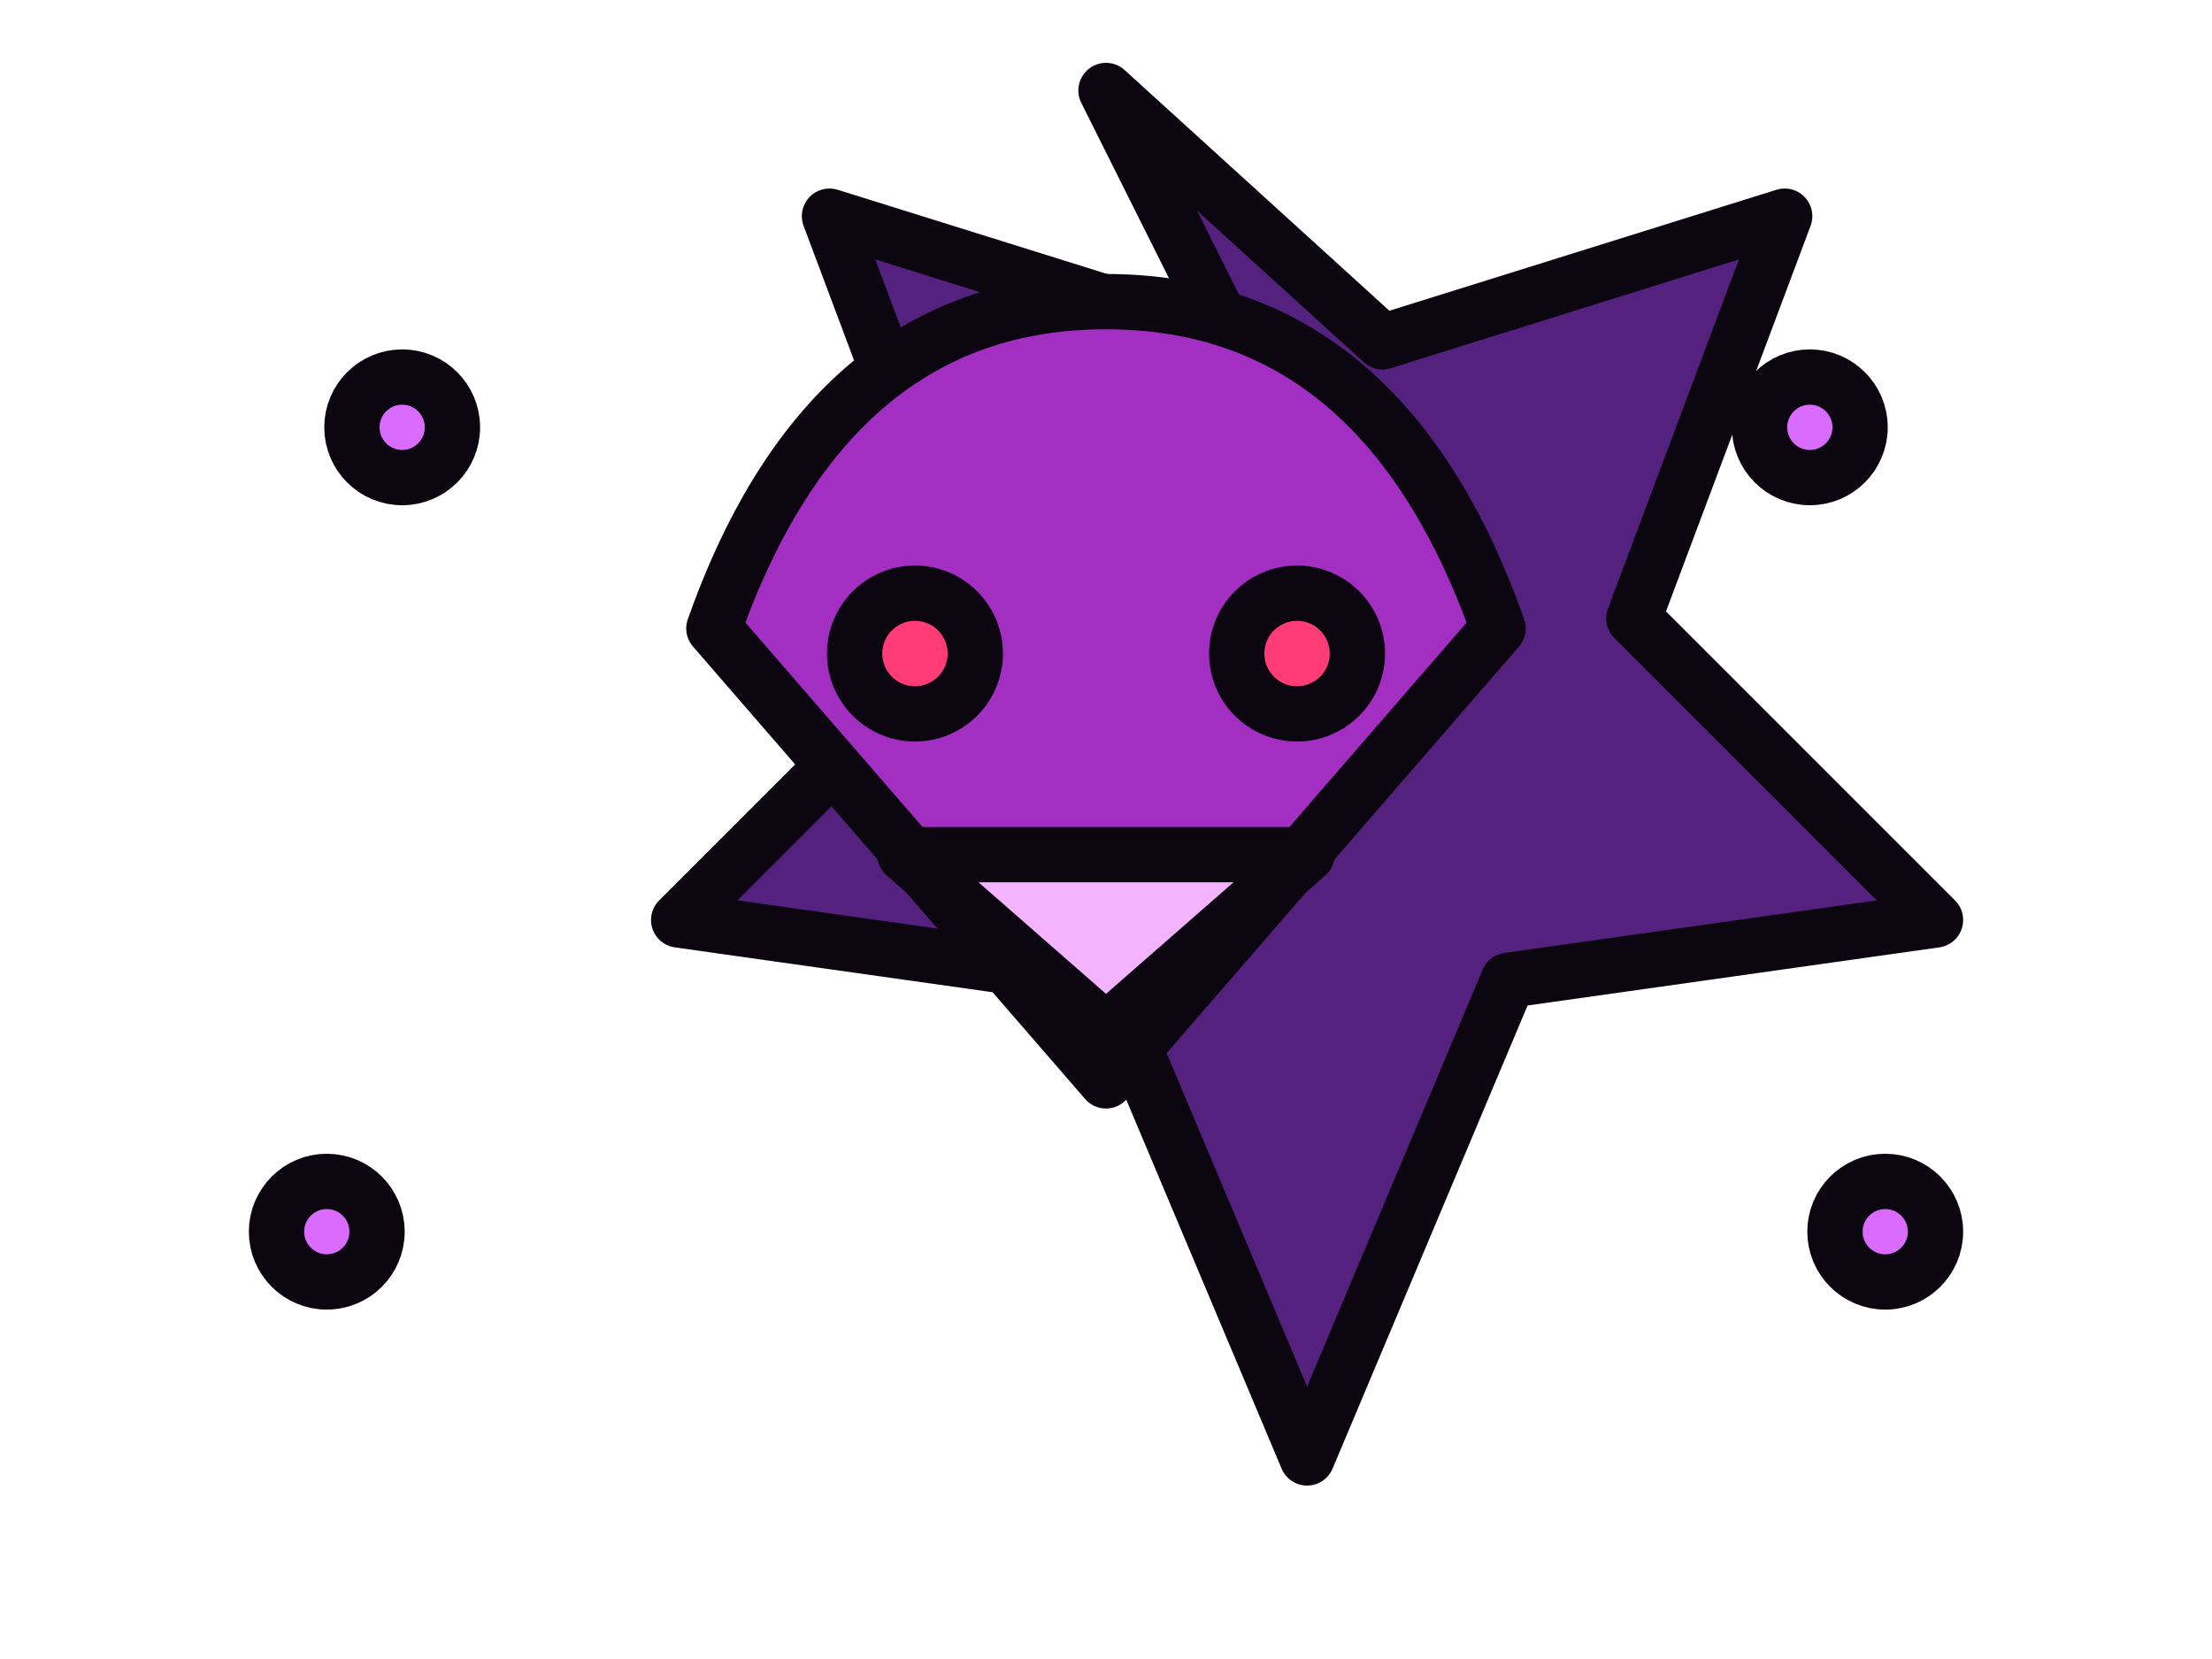
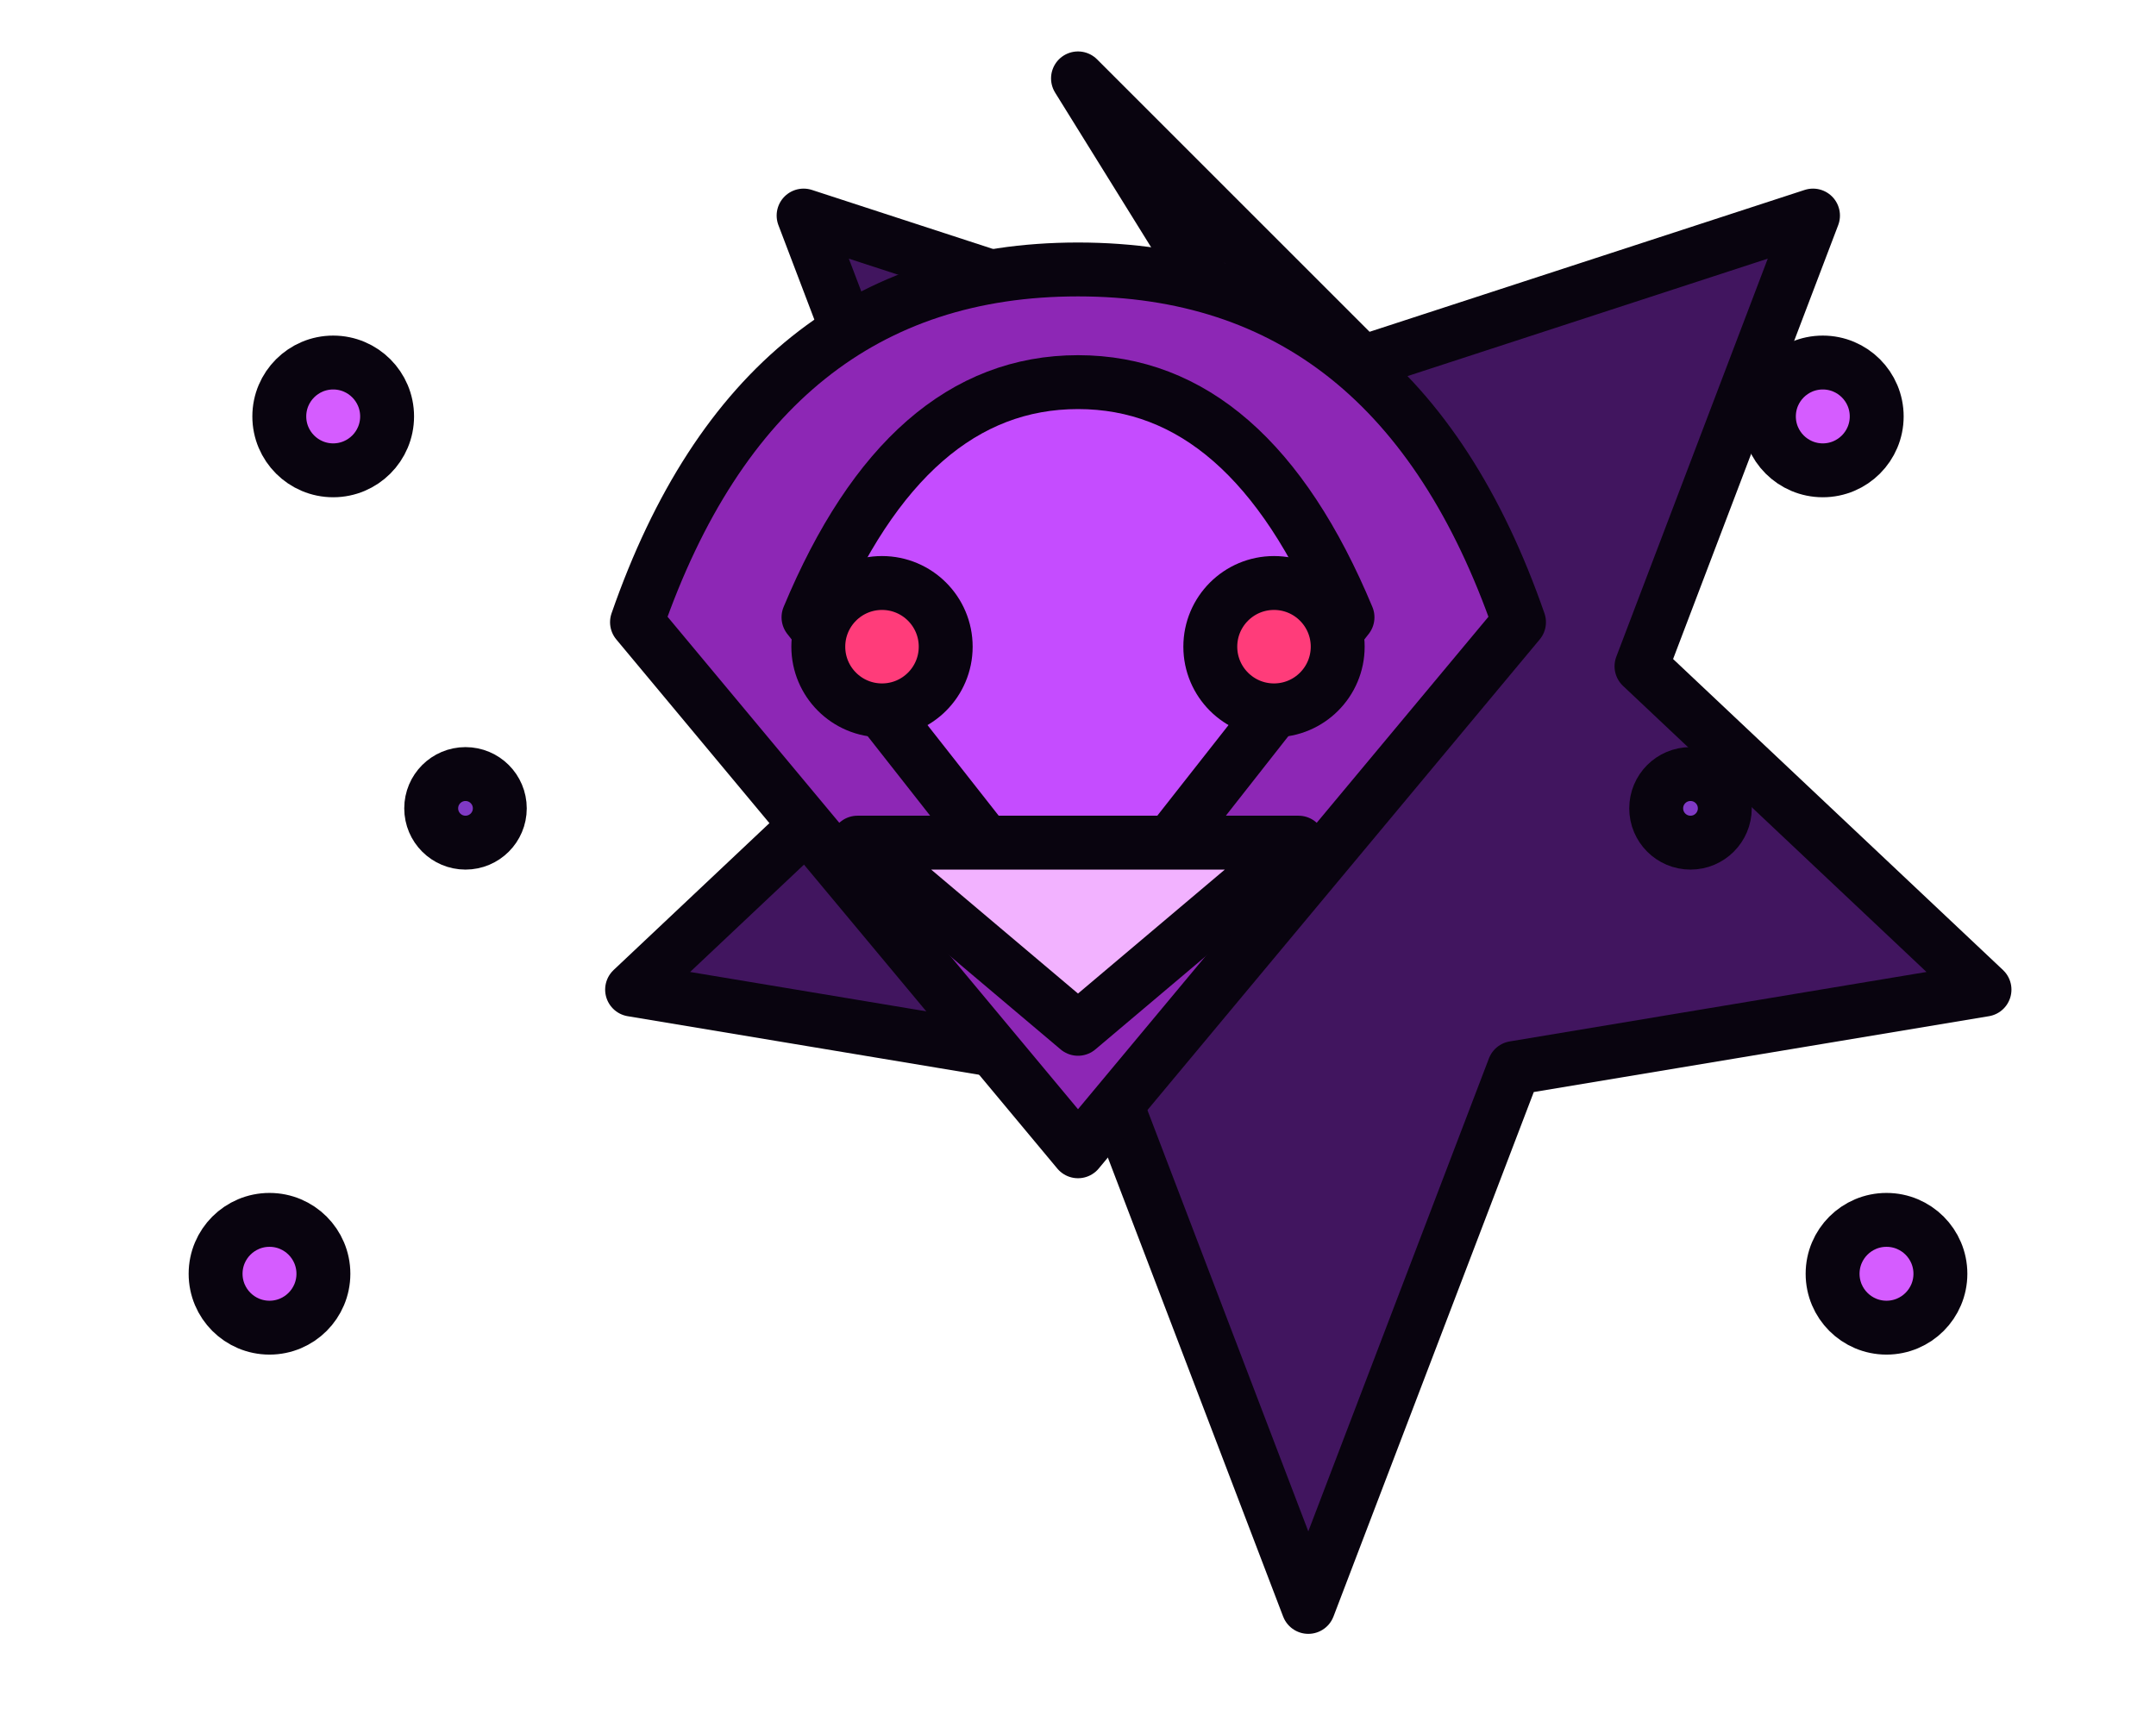
- <svg xmlns="http://www.w3.org/2000/svg" viewBox="0 0 440 330">
-   <g stroke="#0b0610" stroke-width="11" stroke-linejoin="round">
-     <path fill="#55217e" d="M220 18l55 50 80-25-30 80 60 60-85 12-40 95-40-95-85-12 60-60-30-80 80 25z" />
-     <path fill="#a32fc2" d="M220 60q-55 0-78 65l78 90 78-90q-23-65-78-65z" />
-     <circle cx="182" cy="130" r="12" fill="#ff3c75" />
-     <circle cx="258" cy="130" r="12" fill="#ff3c75" />
-     <path fill="#f3b3ff" d="M180 170h80l-40 35z" />
-     <g fill="#d96cff">
-       <circle cx="80" cy="85" r="10" />
-       <circle cx="360" cy="85" r="10" />
-       <circle cx="65" cy="245" r="10" />
-       <circle cx="375" cy="245" r="10" />
+ <svg xmlns="http://www.w3.org/2000/svg" viewBox="0 0 440 350">
+   <g stroke="#09040f" stroke-width="11" stroke-linejoin="round">
+     <path fill="#41155f" d="M220 16l58 58 92-30-35 92 70 66-96 16-42 110-42-110-96-16 70-66-35-92 92 30z" />
+     <path fill="#8d27b5" d="M220 55q-65 0-90 72l90 108 90-108q-25-72-90-72z" />
+     <path fill="#c54cff" d="M220 78q-35 0-55 48l55 70 55-70q-20-48-55-48z" />
+     <circle cx="180" cy="132" r="13" fill="#ff3c7a" />
+     <circle cx="260" cy="132" r="13" fill="#ff3c7a" />
+     <path fill="#f2b2ff" d="M175 172h90l-45 38z" />
+     <g fill="#d55cff">
+       <circle cx="68" cy="85" r="11" />
+       <circle cx="372" cy="85" r="11" />
+       <circle cx="55" cy="260" r="11" />
+       <circle cx="385" cy="260" r="11" />
+     </g>
+     <g fill="#7f39c4">
+       <circle cx="95" cy="165" r="7" />
+       <circle cx="345" cy="165" r="7" />
    </g>
  </g>
</svg>
